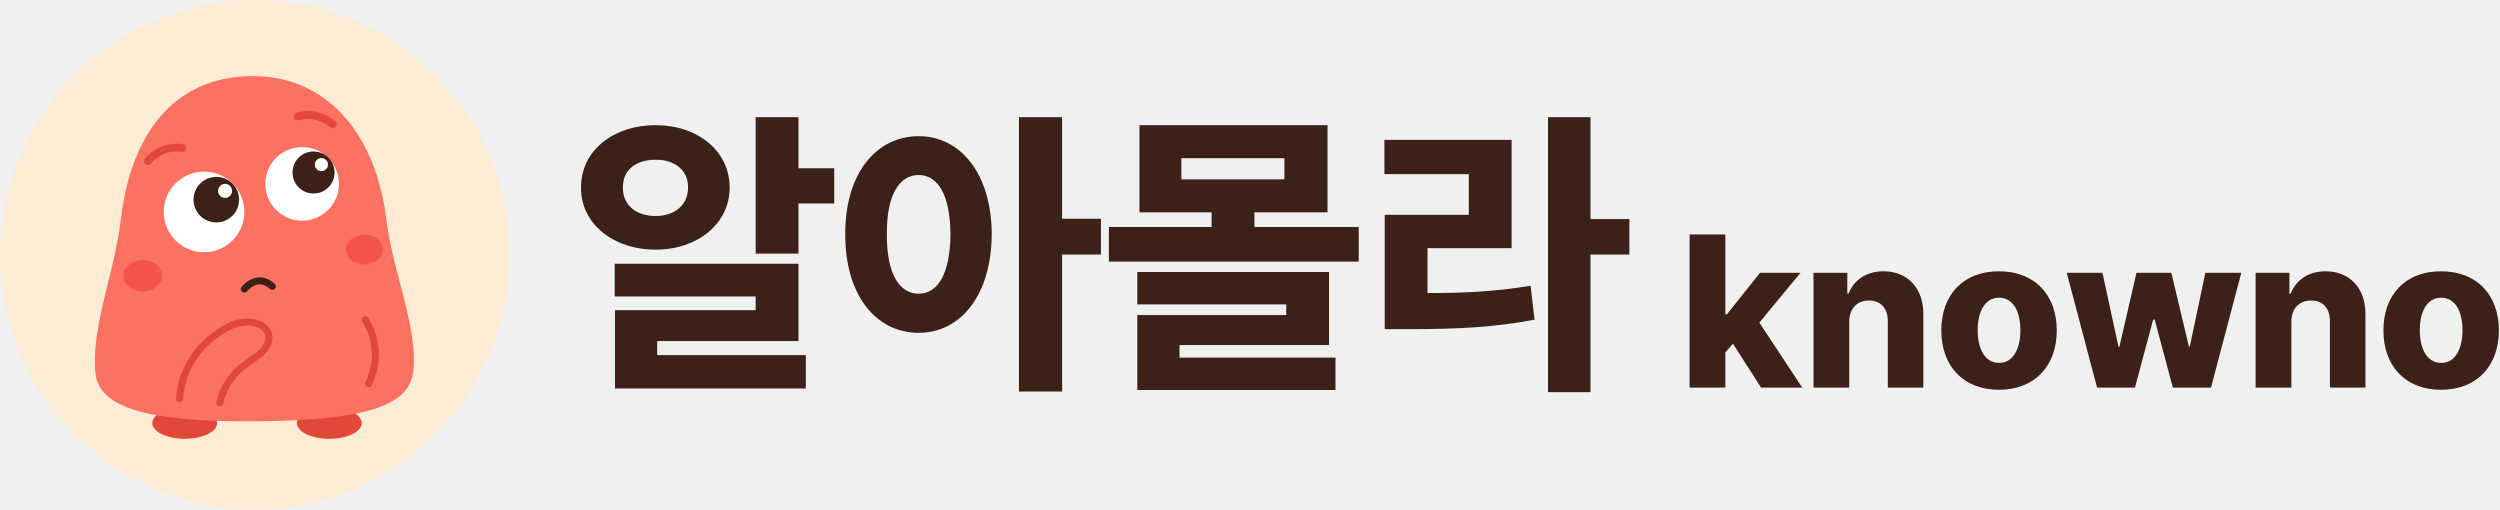
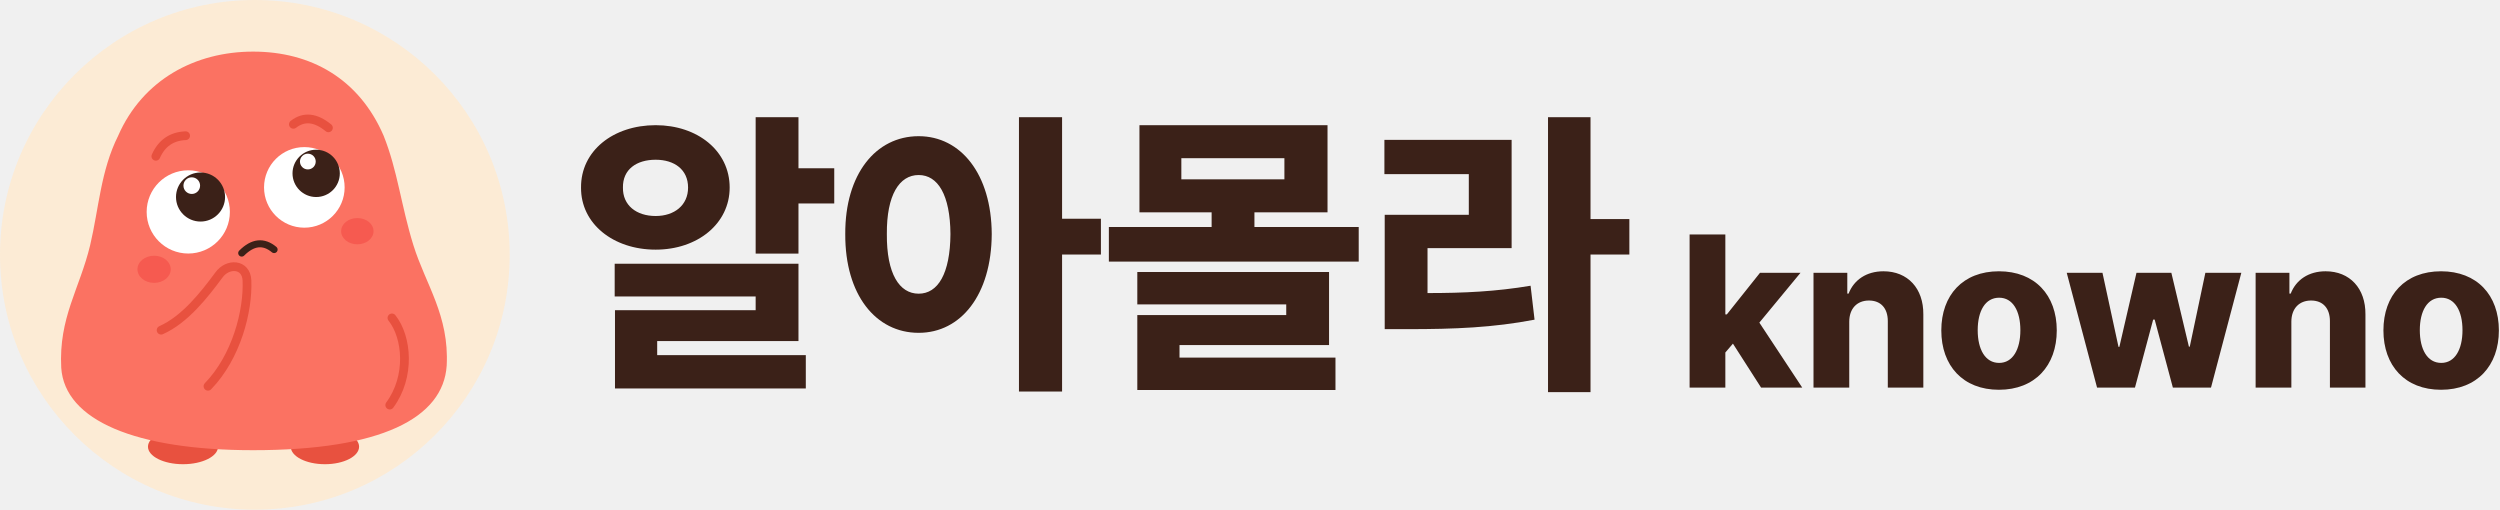
<svg xmlns="http://www.w3.org/2000/svg" viewBox="0 0 981 200" width="981" height="200">
  <g transform="translate(0 0) scale(0.1953125)">
    <circle cx="512" cy="512" r="512" fill="#FCEBD5" />
    <g transform="translate(61.44 61.44) scale(0.88)">
-       <g fill="#E2483A">
-         <ellipse cx="352" cy="896" rx="74" ry="36" />
-         <ellipse cx="682" cy="896" rx="74" ry="36" />
+       <g fill="#E8513F">
+         <ellipse cx="348" cy="950" rx="80" ry="40" />
+         <ellipse cx="672" cy="950" rx="78" ry="40" />
      </g>
-       <path fill="#FB7262" d="M500 104C676 100 788 236 812 430C826 548 884 676 874 776C866 858 762 890 516 892C270 894 156 862 148 782C138 676 192 552 206 432C228 240 324 108 500 104Z" />
-       <g fill="#F4544A">
-         <ellipse cx="256" cy="560" rx="44" ry="36" />
-         <ellipse cx="762" cy="500" rx="42" ry="34" />
+       <path fill="#FB7262" d="M508 48C640 48 750 110 806 240C838 320 846 400 874 490C902 580 956 650 950 765C942 885 800 958 508 958C240 958 78 890 70 770C64 655 112 590 136 490C156 405 160 320 200 240C256 112 376 48 508 48Z" />
+       <g fill="#F65A50">
+         <ellipse cx="282" cy="545" rx="38" ry="31" />
+         <ellipse cx="746" cy="458" rx="37" ry="30" />
      </g>
-       <circle cx="396" cy="414" r="92" fill="#FFFFFF" />
-       <circle cx="620" cy="350" r="84" fill="#FFFFFF" />
-       <circle cx="424" cy="386" r="52" fill="#3B2118" />
-       <circle cx="646" cy="324" r="48" fill="#3B2118" />
-       <circle cx="444" cy="366" r="16" fill="#FFFFFF" />
-       <circle cx="664" cy="306" r="15" fill="#FFFFFF" />
-       <g fill="none" stroke="#E2483A" stroke-width="18" stroke-linecap="round">
-         <path d="M268 298Q300 262 346 268" />
-         <path d="M610 196Q652 184 690 214" />
+       <circle cx="360" cy="414" r="95" fill="#FFFFFF" />
+       <circle cx="625" cy="358" r="92" fill="#FFFFFF" />
+       <circle cx="388" cy="380" r="56" fill="#3B2118" />
+       <circle cx="652" cy="326" r="54" fill="#3B2118" />
+       <circle cx="368" cy="354" r="19" fill="#FFFFFF" />
+       <circle cx="633" cy="299" r="18" fill="#FFFFFF" />
+       <g fill="none" stroke="#E8513F" stroke-width="20" stroke-linecap="round" stroke-linejoin="round">
+         <path d="M286 287Q306 242 354 240" />
+         <path d="M600 214Q636 186 680 222" />
+         <path d="M298 684C352 660 396 604 430 558C450 530 492 532 494 570C497 640 470 745 405 812" />
+         <path d="M825 656C860 700 868 790 820 855" />
      </g>
-       <path fill="none" stroke="#3B2118" stroke-width="16" stroke-linecap="round" d="M488 590Q520 556 552 584" />
-       <path fill="#FB7262" stroke="#E2483A" stroke-width="16" stroke-linecap="round" stroke-linejoin="round" d="M340 840C346 770 384 712 452 676C496 654 548 668 544 706C540 738 500 750 474 776C452 798 438 822 432 850" />
-       <path fill="none" stroke="#E2483A" stroke-width="16" stroke-linecap="round" d="M764 660Q806 730 772 806" />
+       <path fill="none" stroke="#3B2118" stroke-width="16" stroke-linecap="round" d="M482 508Q520 470 556 500" />
    </g>
  </g>
  <path fill="#3B2118" transform="translate(224.88 142.36) scale(0.12)" d="M737-803L597-803L597-357L737-357L737-521L854-521L854-636L737-636ZM737-324L136-324L136-217L597-217L597-172L137-172L137 84L761 84L761-25L275-25L275-71L737-71ZM270-777C131-777 25-693 26-573C25-455 131-370 270-370C407-370 512-455 512-573C512-693 407-777 270-777ZM270-664C331-664 376-632 376-573C376-515 331-480 270-480C207-480 162-515 163-573C162-632 207-664 270-664ZM1130-741C990-741 889-617 890-421C889-222 990-98 1130-98C1268-98 1368-222 1369-421C1368-617 1268-741 1130-741ZM1130-614C1193-614 1233-549 1234-421C1233-291 1193-226 1130-226C1067-226 1025-291 1026-421C1025-549 1067-614 1130-614ZM1599-803L1458-803L1458 94L1599 94L1599-354L1726-354L1726-471L1599-471ZM2569-444L2228-444L2228-492L2467-492L2467-777L1852-777L1852-492L2088-492L2088-444L1752-444L1752-331L2569-331ZM1989-669L2326-669L2326-600L1989-600ZM2472-297L1845-297L1845-191L2332-191L2332-156L1845-156L1845 89L2493 89L2493-17L1983-17L1983-58L2472-58ZM3327-803L3188-803L3188 96L3327 96L3327-354L3454-354L3454-470L3327-470ZM3069-729L2653-729L2653-617L2929-617L2929-484L2654-484L2654-110L2730-110C2883-110 3008-115 3144-141L3131-252C3018-233 2914-228 2794-228L2794-375L3069-375Z" />
  <path fill="#3B2118" transform="translate(658.495 152.095) scale(0.085)" d="M53 0L218 0L218-162L253-203L383 0L573 0L375-300L565-530L378-530L225-338L218-338L218-707L53-707ZM790-304C790-365 826-402 881-402C936-402 968-366 968-307L968 0L1132 0L1132-338C1133-458 1060-537 948-537C870-537 812-498 787-434L781-434L781-530L625-530L625 0L790 0ZM1481 10C1647 10 1748-101 1748-264C1748-427 1647-537 1481-537C1315-537 1215-427 1215-264C1215-101 1315 10 1481 10ZM1482-114C1418-114 1383-176 1383-265C1383-354 1418-415 1482-415C1545-415 1580-354 1580-265C1580-176 1545-114 1482-114ZM1934 0L2109 0L2193-314L2200-314L2284 0L2460 0L2600-530L2434-530L2362-189L2358-189L2277-530L2116-530L2037-188L2033-188L1959-530L1794-530ZM2831-304C2831-365 2867-402 2922-402C2977-402 3009-366 3009-307L3009 0L3173 0L3173-338C3174-458 3101-537 2989-537C2911-537 2853-498 2828-434L2822-434L2822-530L2666-530L2666 0L2831 0ZM3522 10C3688 10 3789-101 3789-264C3789-427 3688-537 3522-537C3356-537 3256-427 3256-264C3256-101 3356 10 3522 10ZM3523-114C3459-114 3424-176 3424-265C3424-354 3459-415 3523-415C3586-415 3621-354 3621-265C3621-176 3586-114 3523-114Z" />
</svg>
